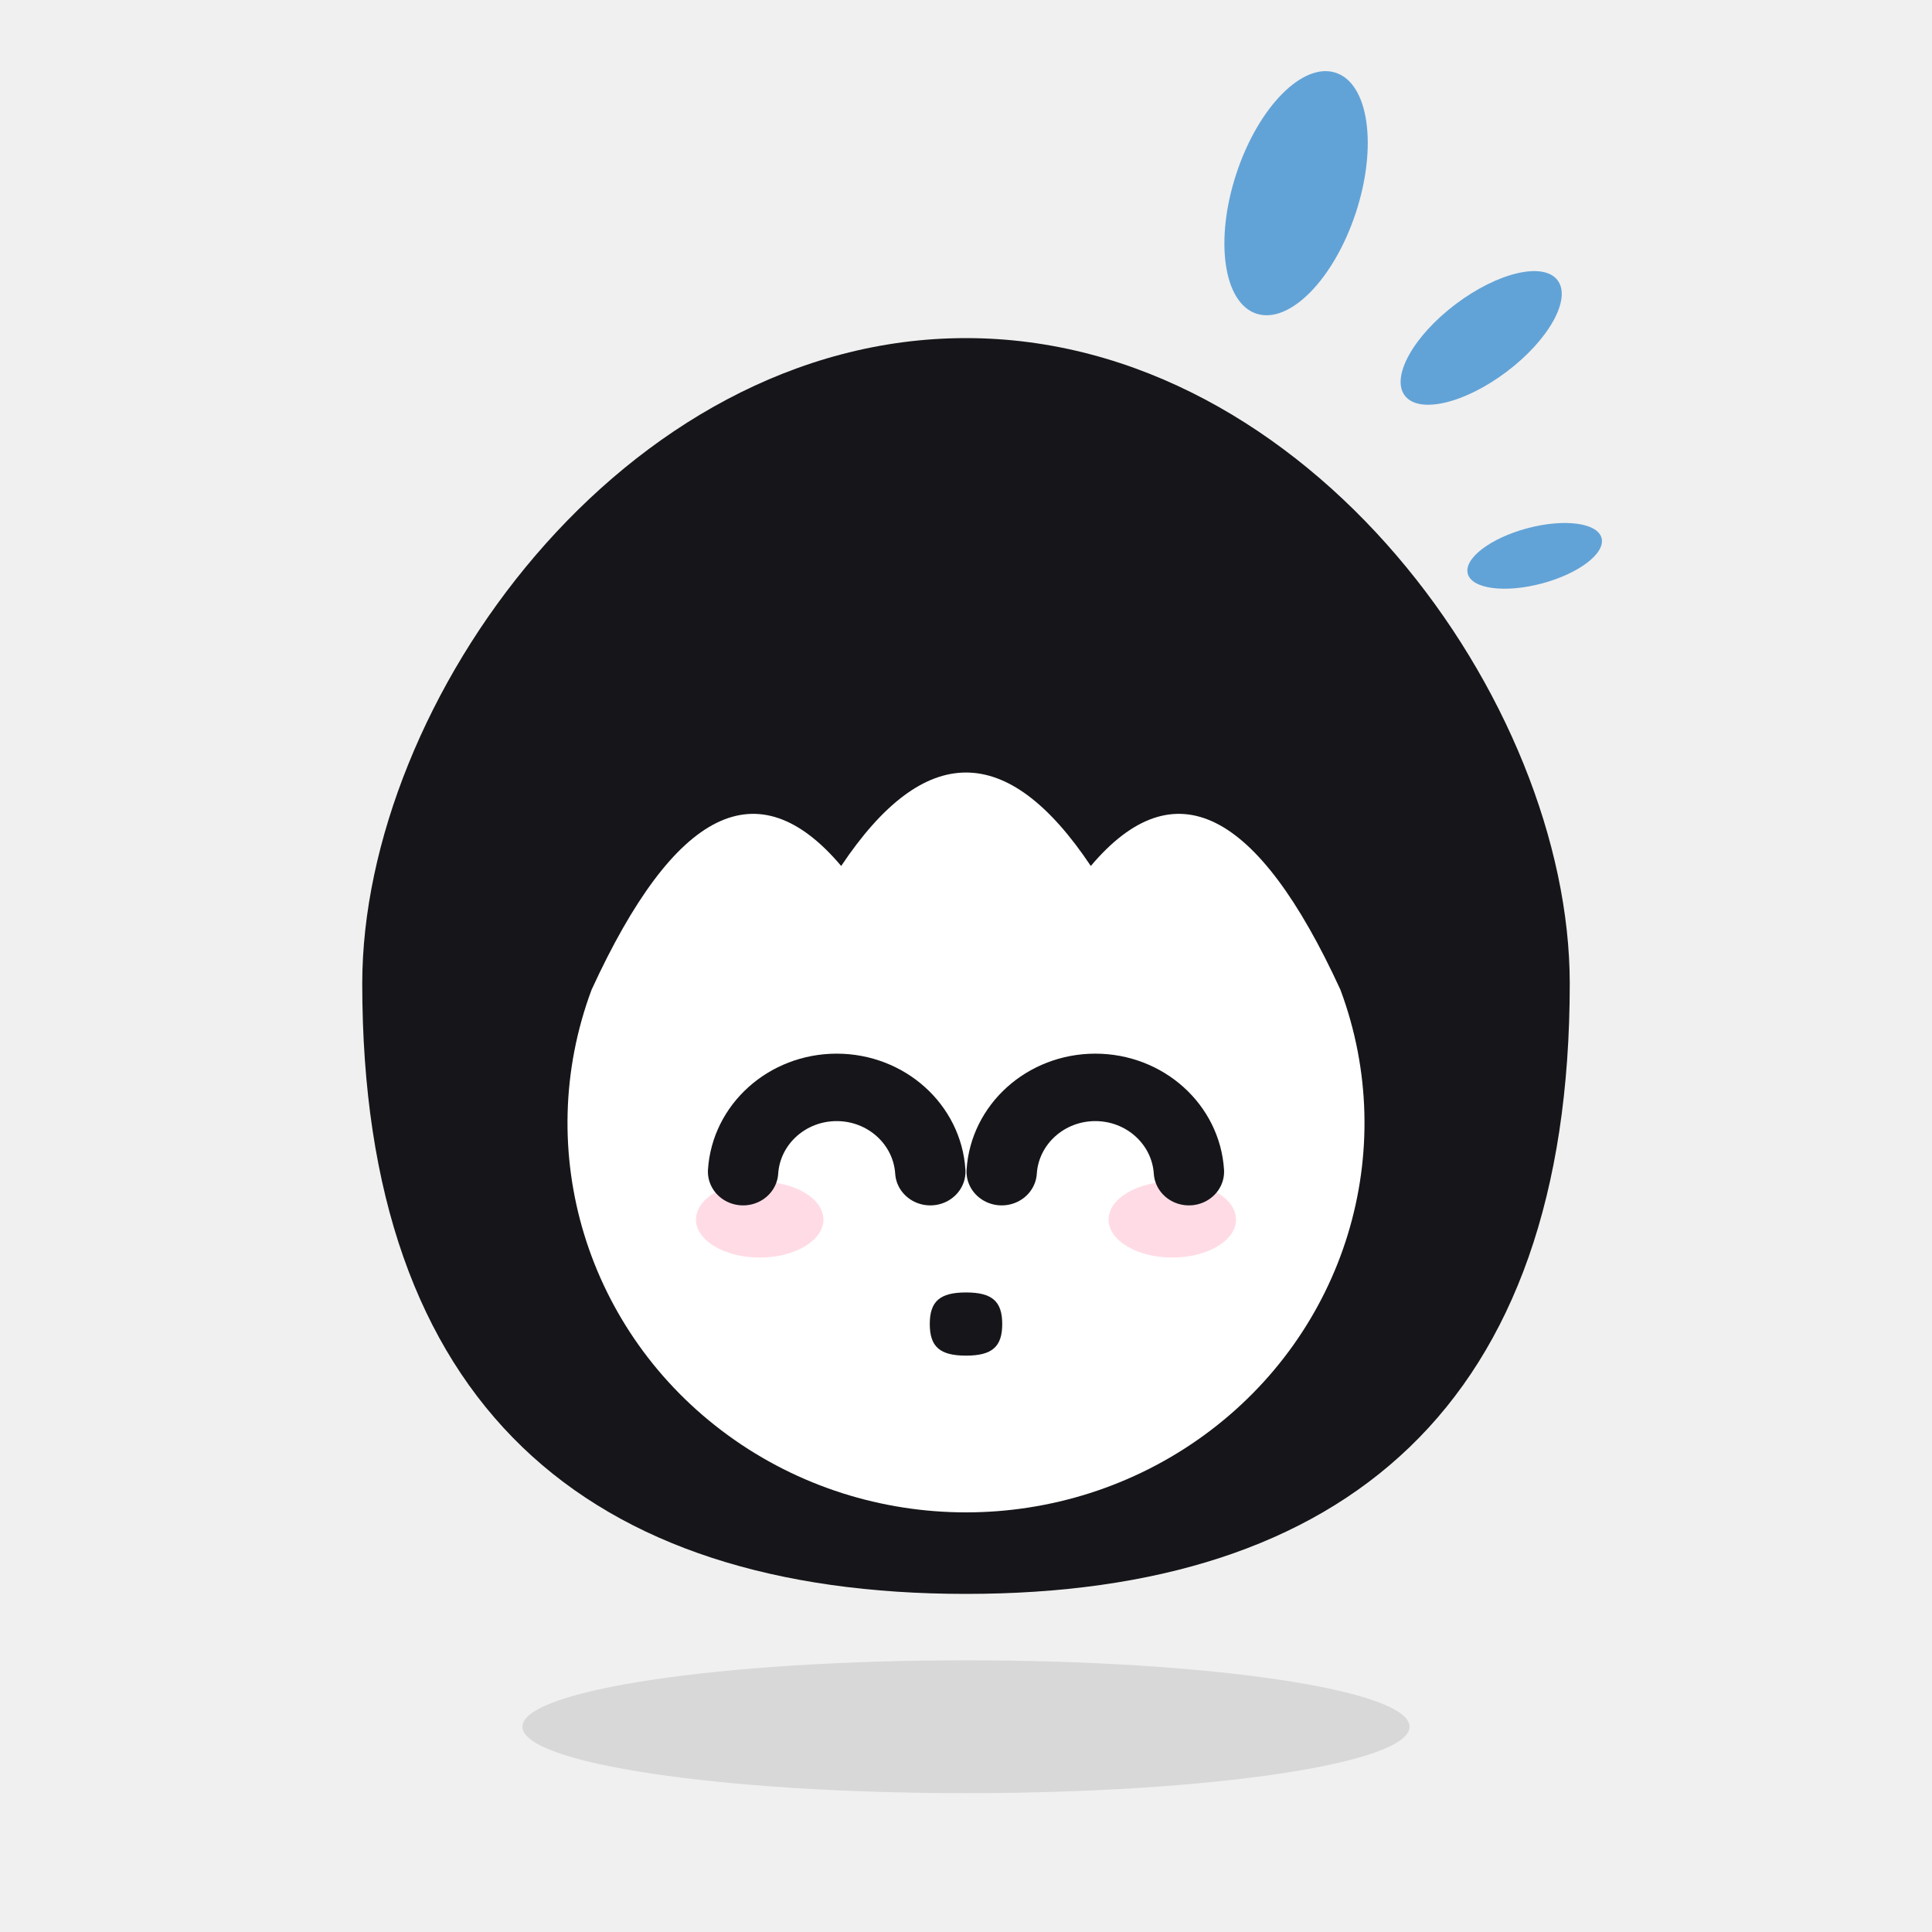
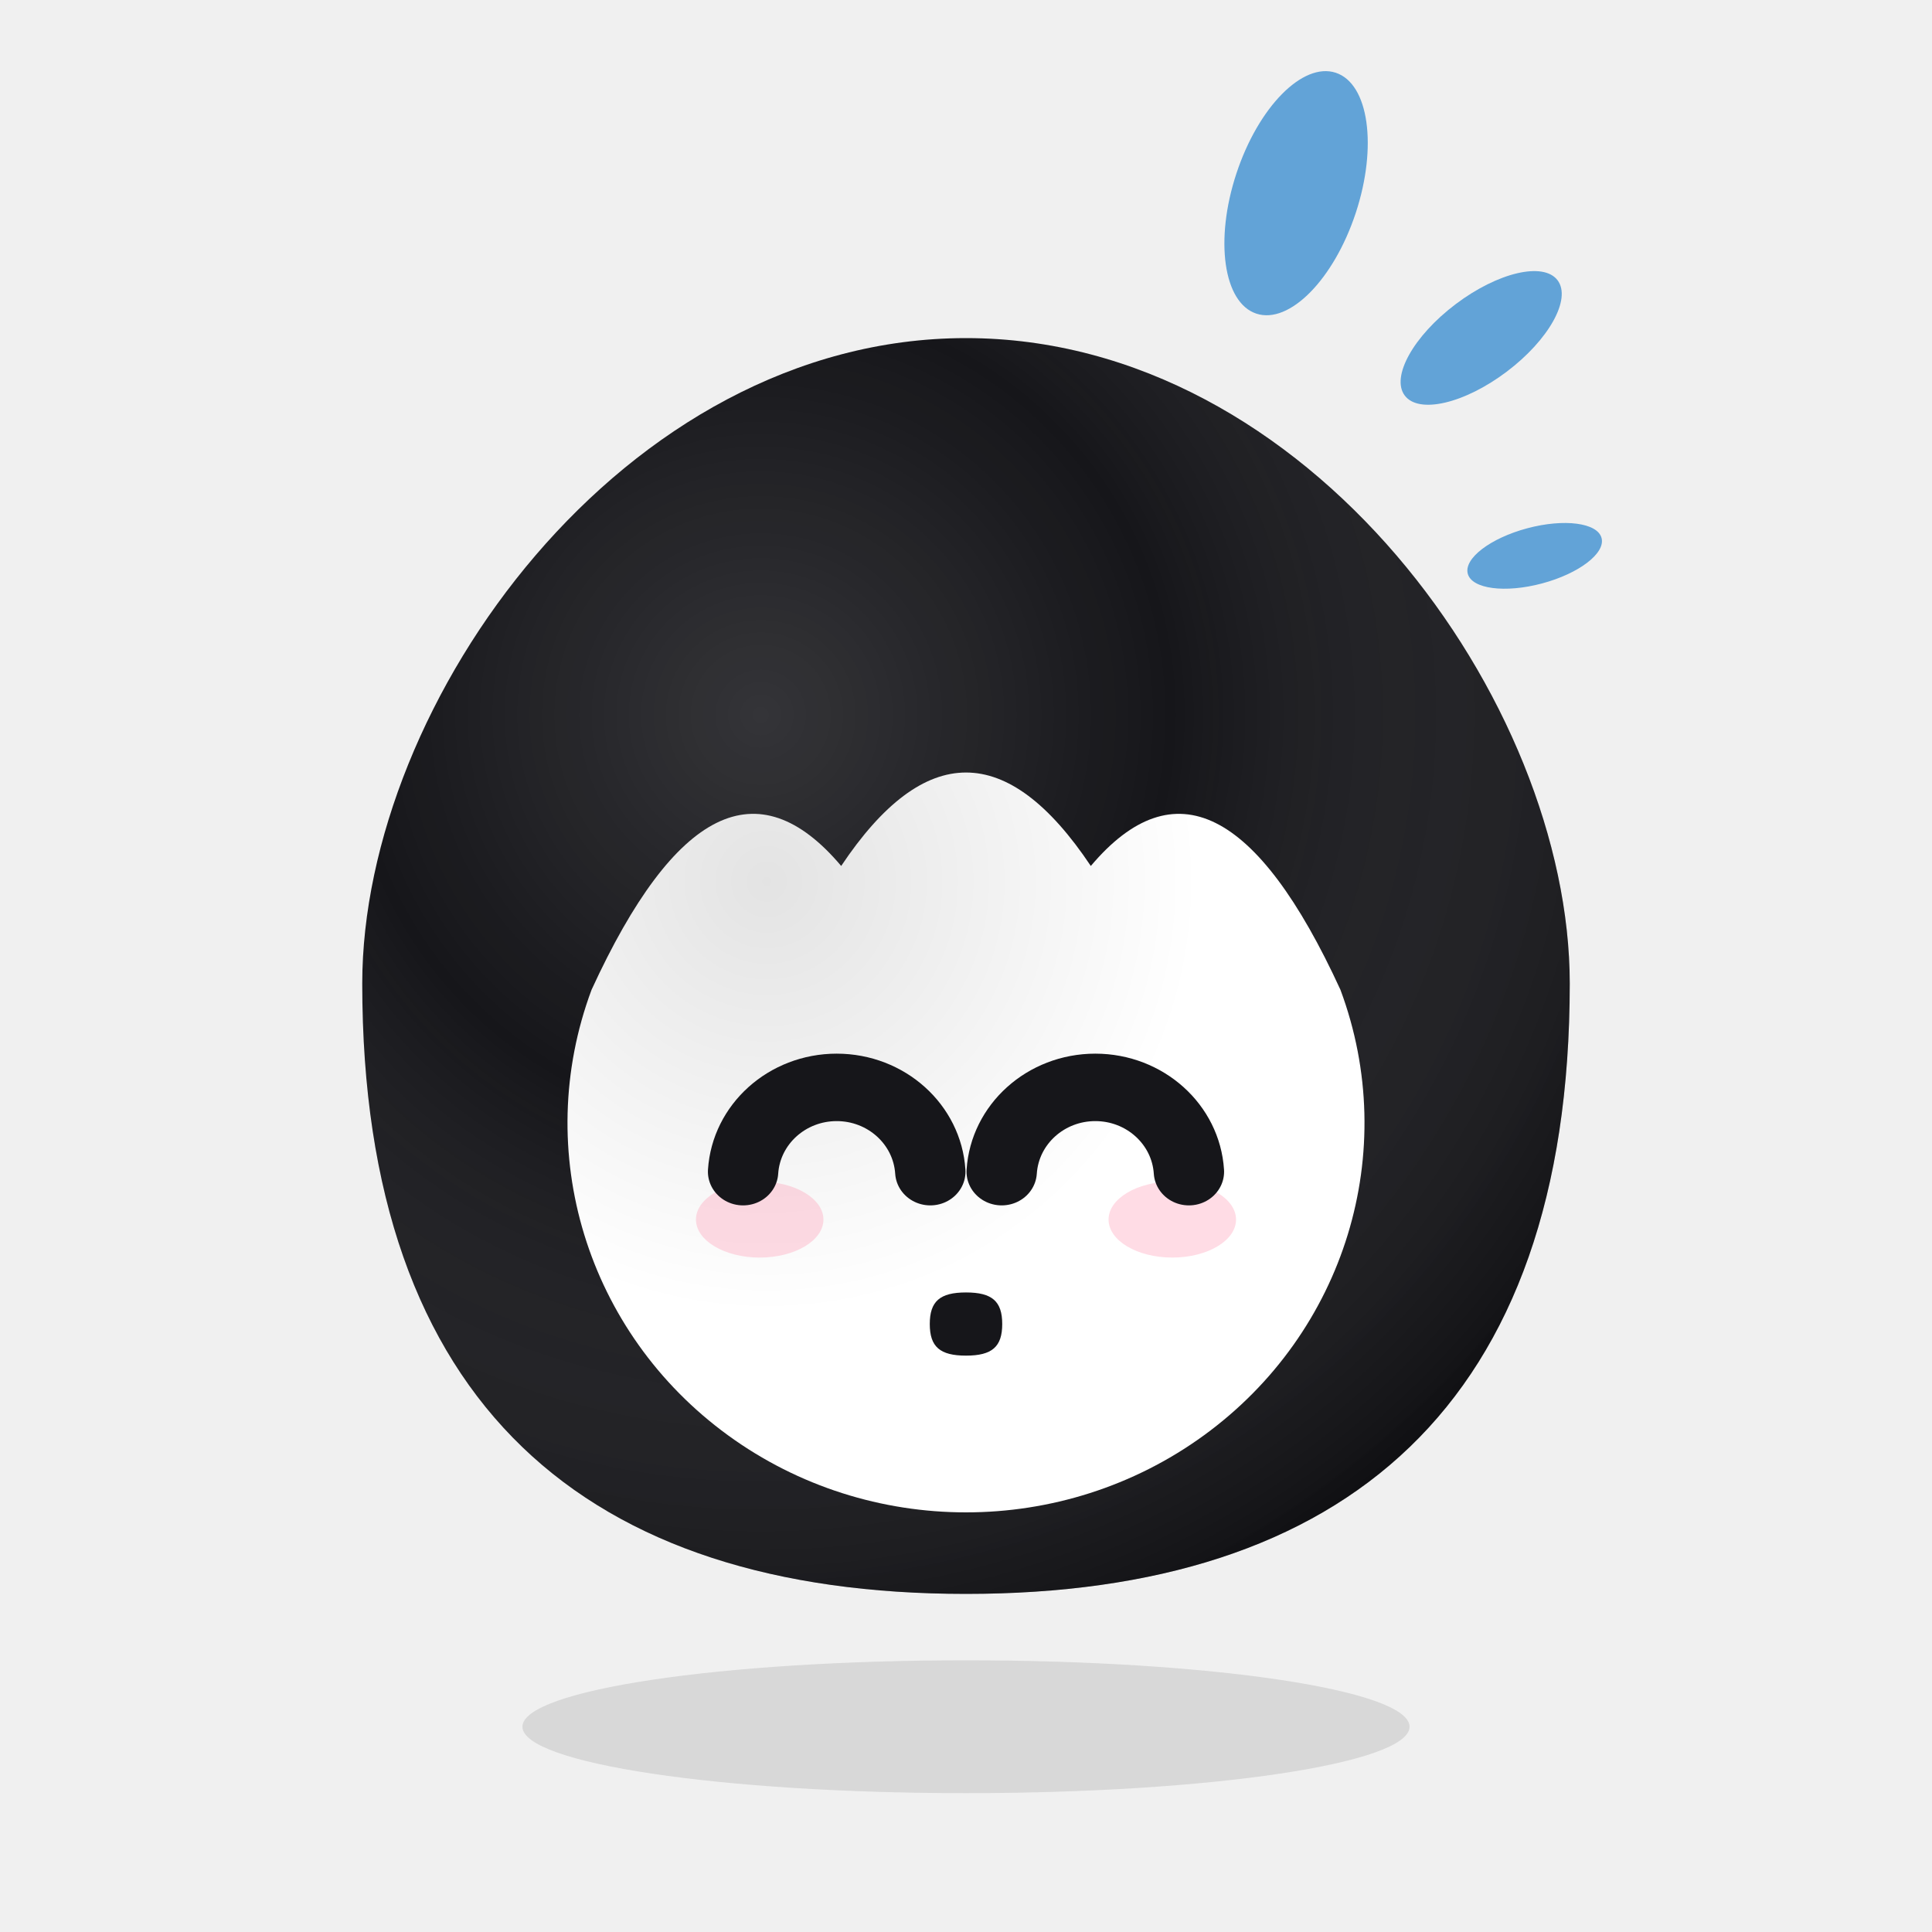
<svg xmlns="http://www.w3.org/2000/svg" width="320" height="320" viewBox="0 0 320 320">
  <defs>
+     <radialGradient id="bg0" gradientUnits="userSpaceOnUse" cx="-34" cy="-41.6" r="162" fx="-34" fy="-41.6">
+       <stop offset="0" stop-color="rgba(255,255,255,0.13)" />
+       <stop offset="0.42" stop-color="rgba(255,255,255,0)" />
+       <stop offset="1" stop-color="rgba(0,0,0,0.26)" />
+     </radialGradient>
    <clipPath id="bc1">
+       <path d="M62.02 3.941C71.993 30.718 62.802 60.717 39.412 77.734C16.023 94.75 -16.023 94.75 -39.412 77.734C-62.802 60.717 -71.993 30.718 -62.02 3.941Q-41.346 -41.061 -20.673 -16.567Q0 -47.525 20.673 -16.567Q41.346 -41.061 62.02 3.941Z" transform="matrix(1 0 0 1 160 160)" />
+     </clipPath>
+     <radialGradient id="bg1" gradientUnits="userSpaceOnUse" cx="-33" cy="-13.987" r="119.318" fx="-33" fy="-13.987">
+       <stop offset="0" stop-color="rgba(0,0,0,0.109)" />
+       <stop offset="0.6" stop-color="rgba(0,0,0,0)" />
+     </radialGradient>
+     <clipPath id="bc2">
      <path d="M62.02 3.941C71.993 30.718 62.802 60.717 39.412 77.734C16.023 94.75 -16.023 94.75 -39.412 77.734C-62.802 60.717 -71.993 30.718 -62.02 3.941Q-41.346 -41.061 -20.673 -16.567Q0 -47.525 20.673 -16.567Q41.346 -41.061 62.02 3.941Z" transform="matrix(1 0 0 1 160 160)" />
    </clipPath>
  </defs>
  <path d="M73.467 126C73.467 132.075 40.575 137 0 137C-40.575 137 -73.467 132.075 -73.467 126C-73.467 119.925 -40.575 115 0 115C40.575 115 73.467 119.925 73.467 126" fill="rgba(22,22,26,0.13)" fill-opacity="0.857" transform="matrix(1 0 0 1 160 160)" />
  <path d="M0 -104C56.792 -104 100 -43.68 100 2.912C100 72.8 62.674 104 0 104C-62.674 104 -100 72.8 -100 2.912C-100 -43.68 -56.792 -104 0 -104Z" fill="#16161A" transform="matrix(1 0 0 1 160 160)" />
+   <path d="M0 -104C56.792 -104 100 -43.68 100 2.912C100 72.8 62.674 104 0 104C-62.674 104 -100 72.8 -100 2.912C-100 -43.68 -56.792 -104 0 -104Z" fill="url(#bg0)" transform="matrix(1 0 0 1 160 160)" />
  <path d="M62.02 3.941C71.993 30.718 62.802 60.717 39.412 77.734C16.023 94.75 -16.023 94.75 -39.412 77.734C-62.802 60.717 -71.993 30.718 -62.02 3.941Q-41.346 -41.061 -20.673 -16.567Q0 -47.525 20.673 -16.567Q41.346 -41.061 62.02 3.941Z" fill="#FFFFFF" transform="matrix(1 0 0 1 160 160)" />
+   <g clip-path="url(#bc1)">
+     <path d="M62.02 3.941C71.993 30.718 62.802 60.717 39.412 77.734C16.023 94.75 -16.023 94.75 -39.412 77.734C-62.802 60.717 -71.993 30.718 -62.02 3.941Q-41.346 -41.061 -20.673 -16.567Q0 -47.525 20.673 -16.567Q41.346 -41.061 62.02 3.941Z" fill="url(#bg1)" transform="matrix(1 0 0 1 160 160)" />
+   </g>
  <path d="M11.5 0C11.5 3.866 6.351 7 0 7C-6.351 7 -11.5 3.866 -11.5 0C-11.5 -3.866 -6.351 -7 0 -7C6.351 -7 11.5 -3.866 11.5 0" fill="rgba(255,138,168,0.42)" fill-opacity="0.7" transform="matrix(0.918 0 0 0.899 125.83 202)" />
  <path d="M11.5 0C11.5 3.866 6.351 7 0 7C-6.351 7 -11.5 3.866 -11.5 0C-11.5 -3.866 -6.351 -7 0 -7C6.351 -7 11.5 -3.866 11.5 0" fill="rgba(255,138,168,0.42)" fill-opacity="0.7" transform="matrix(0.918 0 0 0.899 194.17 202)" />
-   <g clip-path="url(#bc1)">
+   <g clip-path="url(#bc2)">
    <path d="M-15.968 -1.005C-15.438 -9.434 -8.446 -16 0 -16C8.446 -16 15.438 -9.434 15.968 -1.005" fill="none" stroke="#16161A" stroke-width="12" stroke-linecap="round" stroke-linejoin="round" transform="matrix(0.971 0 0 0.931 138.583 195)" />
    <path d="M-15.968 -1.005C-15.438 -9.434 -8.446 -16 0 -16C8.446 -16 15.438 -9.434 15.968 -1.005" fill="none" stroke="#16161A" stroke-width="12" stroke-linecap="round" stroke-linejoin="round" transform="matrix(0.971 0 0 0.931 181.417 195)" />
    <path d="M-6 2.86C-6 -1.82 -4.32 -3.64 0 -3.64C4.32 -3.64 6 -1.82 6 2.86C6 7.54 4.32 9.36 0 9.36C-4.32 9.36 -6 7.54 -6 2.86Z" fill="#16161A" transform="matrix(1 0 0 0.805 160 217)" />
  </g>
  <path d="M10.407 0C10.407 11.598 5.748 21 0 21C-5.748 21 -10.407 11.598 -10.407 0C-10.407 -11.598 -5.748 -21 0 -21C5.748 -21 10.407 -11.598 10.407 0" fill="#1478C9" fill-opacity="0.644" transform="matrix(0.95 0.313 -0.313 0.95 214.672 32)" />
  <path d="M7.013 0C7.013 8.759 3.873 15.859 0 15.859C-3.873 15.859 -7.013 8.759 -7.013 0C-7.013 -8.759 -3.873 -15.859 0 -15.859C3.873 -15.859 7.013 -8.759 7.013 0" fill="#1478C9" fill-opacity="0.644" transform="matrix(0.602 0.798 -0.798 0.602 245.33 55.971)" />
  <path d="M4.73 0C4.73 6.334 2.612 11.469 0 11.469C-2.612 11.469 -4.73 6.334 -4.73 0C-4.73 -6.334 -2.612 -11.469 0 -11.469C2.612 -11.469 4.73 -6.334 4.73 0" fill="#1478C9" fill-opacity="0.644" transform="matrix(0.258 0.966 -0.966 0.258 254.188 92.067)" />
</svg>
